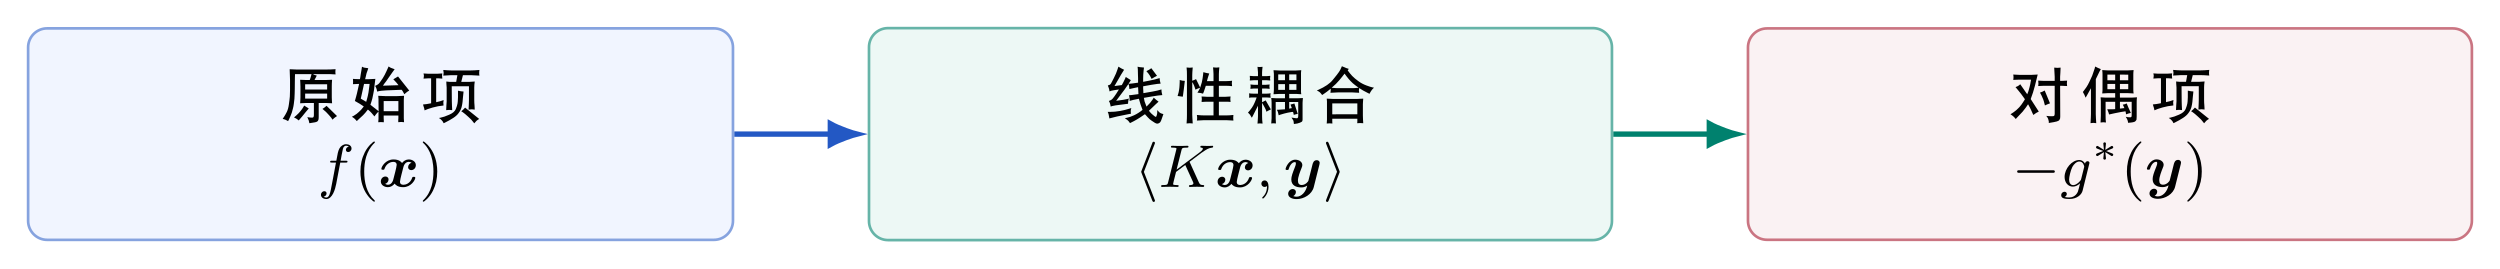
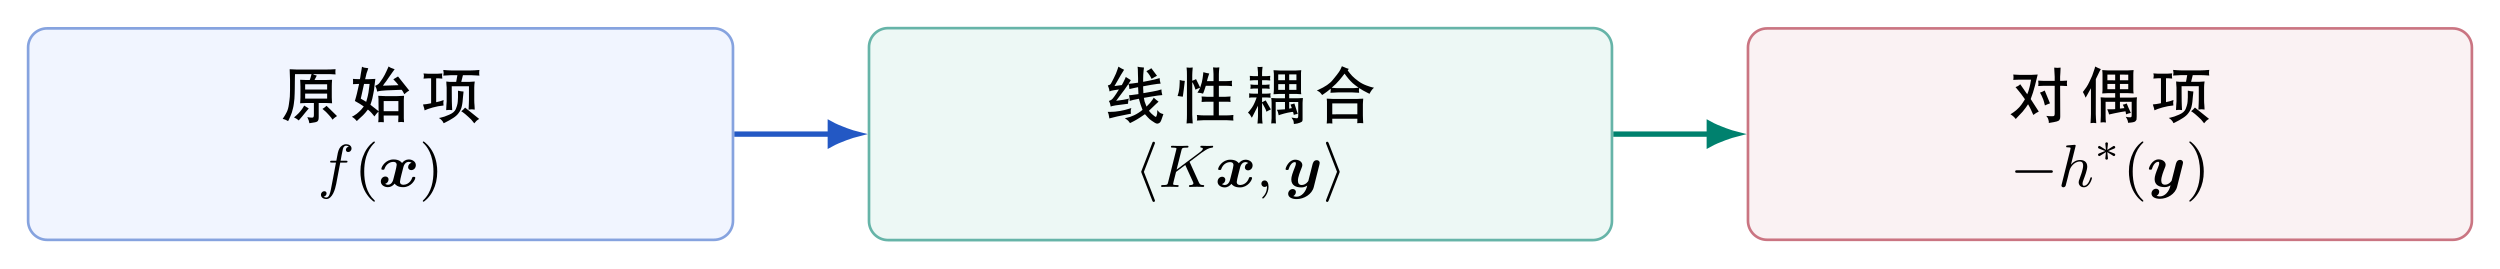
<svg xmlns="http://www.w3.org/2000/svg" xmlns:xlink="http://www.w3.org/1999/xlink" version="1.1" width="372pt" height="39.91pt" viewBox="-72 -72 372 39.91">
  <defs>
-     <path id="g8-0" d="M6.052-2.053C6.214-2.053 6.384-2.053 6.384-2.251C6.384-2.439 6.205-2.439 6.052-2.439H1.103C.95-2.439 .771-2.439 .771-2.251C.771-2.053 .941-2.053 1.103-2.053H6.052Z" />
-     <path id="g8-104" d="M3.013-6.366C3.067-6.492 3.067-6.51 3.067-6.528C3.067-6.644 2.977-6.725 2.878-6.725C2.753-6.725 2.717-6.653 2.708-6.635L1.067-2.412C1.013-2.286 1.013-2.268 1.013-2.251C1.013-2.224 1.013-2.206 1.067-2.08L2.654 2.008C2.699 2.116 2.744 2.233 2.878 2.233C2.977 2.233 3.067 2.152 3.067 2.035C3.067 2.017 3.067 2 3.013 1.874L1.417-2.242L3.013-6.366Z" />
-     <path id="g8-105" d="M2.511-2.08C2.564-2.206 2.564-2.224 2.564-2.242C2.564-2.268 2.564-2.286 2.511-2.412L.924-6.51C.861-6.671 .807-6.725 .699-6.725C.601-6.725 .511-6.644 .511-6.528C.511-6.51 .511-6.492 .565-6.366L2.161-2.251L.565 1.874C.511 2 .511 2.017 .511 2.035C.511 2.152 .601 2.233 .699 2.233C.807 2.233 .861 2.179 .924 2.017L2.511-2.08Z" />
-     <path id="g7-3" d="M2.78-.843C2.935-.735 2.947-.735 2.989-.735C3.09-.735 3.186-.825 3.186-.944S3.096-1.1 3.049-1.124C2.744-1.249 2.439-1.375 2.128-1.488C2.738-1.739 2.905-1.799 3.013-1.847C3.102-1.889 3.186-1.919 3.186-2.038S3.09-2.248 2.989-2.248C2.941-2.248 2.905-2.224 2.857-2.194L2.008-1.656C2.014-1.739 2.038-1.949 2.044-2.02C2.056-2.14 2.104-2.499 2.104-2.6S2.014-2.78 1.907-2.78C1.805-2.78 1.71-2.702 1.71-2.6C1.71-2.588 1.763-2.05 1.769-2.026C1.775-1.961 1.799-1.733 1.805-1.656L.956-2.194C.909-2.224 .873-2.248 .825-2.248C.723-2.248 .628-2.158 .628-2.038S.717-1.883 .765-1.859C1.07-1.733 1.375-1.608 1.686-1.494C1.076-1.243 .909-1.184 .801-1.136C.711-1.094 .628-1.064 .628-.944S.723-.735 .825-.735C.873-.735 .974-.801 1.046-.849C1.13-.897 1.333-1.028 1.411-1.082C1.608-1.207 1.68-1.255 1.805-1.327C1.799-1.243 1.775-1.034 1.769-.962L1.71-.383C1.71-.281 1.805-.203 1.907-.203C2.014-.203 2.104-.281 2.104-.383C2.104-.389 2.05-.927 2.044-.956C2.038-1.022 2.014-1.249 2.008-1.327L2.78-.843Z" />
+     <path id="g8-3" d="M2.78-.843C2.935-.735 2.947-.735 2.989-.735C3.09-.735 3.186-.825 3.186-.944S3.096-1.1 3.049-1.124C2.744-1.249 2.439-1.375 2.128-1.488C2.738-1.739 2.905-1.799 3.013-1.847C3.102-1.889 3.186-1.919 3.186-2.038S3.09-2.248 2.989-2.248C2.941-2.248 2.905-2.224 2.857-2.194L2.008-1.656C2.014-1.739 2.038-1.949 2.044-2.02C2.056-2.14 2.104-2.499 2.104-2.6S2.014-2.78 1.907-2.78C1.805-2.78 1.71-2.702 1.71-2.6C1.71-2.588 1.763-2.05 1.769-2.026C1.775-1.961 1.799-1.733 1.805-1.656L.956-2.194C.909-2.224 .873-2.248 .825-2.248C.723-2.248 .628-2.158 .628-2.038S.717-1.883 .765-1.859C1.07-1.733 1.375-1.608 1.686-1.494C1.076-1.243 .909-1.184 .801-1.136C.711-1.094 .628-1.064 .628-.944S.723-.735 .825-.735C.873-.735 .974-.801 1.046-.849C1.13-.897 1.333-1.028 1.411-1.082C1.608-1.207 1.68-1.255 1.805-1.327C1.799-1.243 1.775-1.034 1.769-.962L1.71-.383C1.71-.281 1.805-.203 1.907-.203C2.014-.203 2.104-.281 2.104-.383C2.104-.389 2.05-.927 2.044-.956C2.038-1.022 2.014-1.249 2.008-1.327L2.78-.843Z" />
+     <path id="g9-0" d="M6.052-2.053C6.214-2.053 6.384-2.053 6.384-2.251C6.384-2.439 6.205-2.439 6.052-2.439H1.103C.95-2.439 .771-2.439 .771-2.251C.771-2.053 .941-2.053 1.103-2.053H6.052Z" />
+     <path id="g9-104" d="M3.013-6.366C3.067-6.492 3.067-6.51 3.067-6.528C3.067-6.644 2.977-6.725 2.878-6.725C2.753-6.725 2.717-6.653 2.708-6.635L1.067-2.412C1.013-2.286 1.013-2.268 1.013-2.251C1.013-2.224 1.013-2.206 1.067-2.08L2.654 2.008C2.699 2.116 2.744 2.233 2.878 2.233C2.977 2.233 3.067 2.152 3.067 2.035C3.067 2.017 3.067 2 3.013 1.874L1.417-2.242L3.013-6.366Z" />
+     <path id="g9-105" d="M2.511-2.08C2.564-2.206 2.564-2.224 2.564-2.242C2.564-2.268 2.564-2.286 2.511-2.412L.924-6.51C.861-6.671 .807-6.725 .699-6.725C.601-6.725 .511-6.644 .511-6.528C.511-6.51 .511-6.492 .565-6.366L2.161-2.251L.565 1.874C.511 2 .511 2.017 .511 2.035C.511 2.152 .601 2.233 .699 2.233C.807 2.233 .861 2.179 .924 2.017L2.511-2.08Z" />
    <path id="g6-120" d="M4.932-3.56C4.636-3.479 4.42-3.21 4.42-2.914C4.42-2.591 4.671-2.466 4.887-2.466C5.227-2.466 5.568-2.744 5.568-3.21C5.568-3.73 5.057-4.053 4.51-4.053C4.08-4.053 3.739-3.811 3.515-3.524C3.389-3.685 3.084-4.053 2.242-4.053C1.058-4.053 .439-2.959 .439-2.654C.439-2.52 .565-2.52 .672-2.52C.816-2.52 .861-2.52 .897-2.645C1.193-3.524 1.91-3.694 2.188-3.694C2.717-3.694 2.717-3.353 2.717-3.237C2.717-3.067 2.591-2.564 2.511-2.233C2.439-1.964 2.268-1.264 2.215-1.076C2.071-.511 1.722-.287 1.444-.287C1.255-.287 1.085-.359 .995-.421C1.291-.502 1.506-.771 1.506-1.067C1.506-1.39 1.255-1.515 1.04-1.515C.699-1.515 .359-1.237 .359-.771C.359-.251 .87 .072 1.417 .072C1.847 .072 2.188-.17 2.412-.457C2.537-.296 2.842 .072 3.685 .072C4.869 .072 5.487-1.022 5.487-1.327C5.487-1.47 5.335-1.47 5.254-1.47C5.093-1.47 5.066-1.444 5.03-1.336C4.734-.457 4.017-.287 3.739-.287C3.21-.287 3.21-.628 3.21-.744C3.21-.915 3.335-1.417 3.416-1.748C3.488-2.017 3.658-2.717 3.712-2.905C3.856-3.47 4.205-3.694 4.483-3.694C4.671-3.694 4.842-3.622 4.932-3.56Z" />
    <path id="g6-121" d="M5.335-3.344C5.371-3.488 5.371-3.533 5.371-3.569C5.371-3.873 5.129-3.981 4.94-3.981C4.465-3.981 4.358-3.551 4.295-3.318L4.062-2.385C3.936-1.892 3.82-1.399 3.685-.906C3.676-.843 3.282-.287 2.699-.287C2.313-.287 2.134-.511 2.134-.933C2.134-1.462 2.439-2.233 2.681-2.842C2.735-2.968 2.789-3.102 2.789-3.246C2.789-3.712 2.322-4.053 1.731-4.053C.78-4.053 .296-2.869 .296-2.654C.296-2.52 .421-2.52 .529-2.52C.672-2.52 .717-2.52 .753-2.645C1.067-3.667 1.587-3.694 1.677-3.694C1.731-3.694 1.829-3.694 1.829-3.497S1.731-3.067 1.686-2.95C1.327-2.044 1.148-1.551 1.148-1.112C1.148-.206 1.874 .072 2.627 .072C2.771 .072 3.111 .072 3.515-.197C3.318 .753 2.654 1.453 1.937 1.453C1.919 1.453 1.659 1.453 1.444 1.363C1.65 1.255 1.829 1.031 1.829 .762C1.829 .439 1.578 .314 1.363 .314C.977 .314 .681 .655 .681 1.022C.681 1.533 1.228 1.811 1.937 1.811C3.031 1.811 4.223 1.103 4.492 .018L5.335-3.344Z" />
-     <path id="g10-59" d="M1.632-.143C1.632 .152 1.632 .888 .968 1.524C.915 1.578 .915 1.587 .915 1.623C.915 1.686 .977 1.731 1.031 1.731C1.13 1.731 1.856 1.031 1.856-.018C1.856-.574 1.659-.968 1.273-.968C.968-.968 .789-.735 .789-.484S.968 0 1.273 0C1.408 0 1.542-.045 1.632-.143Z" />
-     <path id="g10-75" d="M4.627-3.739L6.447-5.111L6.554-5.174C7.11-5.559 7.451-5.792 7.98-5.846C8.043-5.855 8.141-5.864 8.141-6.007C8.141-6.052 8.115-6.124 8.034-6.124C7.962-6.124 7.908-6.097 7.37-6.097C7.048-6.097 6.716-6.124 6.402-6.124C6.348-6.124 6.232-6.124 6.232-5.963C6.232-5.855 6.33-5.846 6.357-5.846C6.429-5.837 6.608-5.828 6.608-5.685C6.608-5.613 6.554-5.496 6.429-5.389C6.393-5.353 6.384-5.344 6.357-5.326C6.33-5.29 6.312-5.281 6.267-5.245L2.699-2.573L3.416-5.434C3.497-5.774 3.524-5.846 4.223-5.846C4.367-5.846 4.465-5.846 4.465-6.007C4.465-6.088 4.402-6.124 4.331-6.124C4.16-6.124 3.945-6.106 3.766-6.106C3.578-6.097 3.371-6.097 3.192-6.097C2.905-6.097 2.887-6.097 2.618-6.106C2.439-6.115 2.206-6.124 2.035-6.124C1.982-6.124 1.856-6.124 1.856-5.963C1.856-5.846 1.937-5.846 2.125-5.846C2.161-5.846 2.322-5.846 2.466-5.828C2.618-5.81 2.681-5.792 2.681-5.694C2.681-5.649 2.672-5.613 2.645-5.514L1.435-.681C1.354-.359 1.336-.278 .664-.278C.493-.278 .395-.278 .395-.117C.395-.018 .466 0 .529 0C.699 0 .924-.009 1.094-.018C1.363-.027 1.381-.027 1.668-.027S1.973-.027 2.242-.018C2.421-.009 2.654 0 2.824 0C2.887 0 3.004 0 3.004-.161C3.004-.278 2.914-.278 2.726-.278C2.69-.278 2.529-.278 2.385-.296C2.188-.323 2.179-.359 2.179-.439C2.179-.511 2.26-.816 2.618-2.233L3.99-3.264L5.138-.753C5.183-.637 5.2-.61 5.2-.547C5.2-.287 4.824-.278 4.752-.278C4.645-.278 4.537-.278 4.537-.117C4.537-.027 4.618 0 4.68 0C4.851 0 5.03-.018 5.2-.018C5.38-.018 5.568-.027 5.747-.027C5.9-.027 6.142-.027 6.205-.018L6.644 0C6.68 0 6.805 0 6.805-.161C6.805-.278 6.698-.278 6.644-.278C6.33-.287 6.178-.323 6.025-.655L4.627-3.739Z" />
-     <path id="g10-102" d="M3.353-3.587H4.16C4.34-3.587 4.429-3.587 4.429-3.748C4.429-3.865 4.34-3.865 4.169-3.865H3.407C3.506-4.402 3.631-5.138 3.748-5.622C3.829-5.972 4.044-6.097 4.223-6.097C4.277-6.097 4.483-6.079 4.636-5.972C4.456-5.936 4.196-5.774 4.196-5.478C4.196-5.254 4.367-5.156 4.537-5.156C4.779-5.156 5.03-5.353 5.03-5.694C5.03-6.097 4.636-6.321 4.214-6.321C3.811-6.321 3.407-6.034 3.219-5.667C3.022-5.281 2.959-4.932 2.771-3.865H2.125C1.955-3.865 1.847-3.865 1.847-3.703C1.847-3.587 1.946-3.587 2.107-3.587H2.717C2.466-2.286 2.152-.493 1.955 .439C1.847 .933 1.704 1.614 1.273 1.614C1.139 1.614 .959 1.56 .87 1.488C1.094 1.453 1.318 1.264 1.318 .995C1.318 .771 1.148 .672 .977 .672C.735 .672 .484 .87 .484 1.21C.484 1.623 .897 1.838 1.273 1.838C2.188 1.838 2.609 .35 2.753-.421L3.353-3.587Z" />
-     <path id="g10-103" d="M4.367-3.524C4.367-3.667 4.25-3.784 4.089-3.784C3.936-3.784 3.748-3.676 3.703-3.425C3.506-3.766 3.219-3.963 2.851-3.963C1.766-3.963 .664-2.69 .664-1.435C.664-.592 1.193 0 1.91 0C2.313 0 2.672-.224 2.968-.493C2.851 0 2.708 .601 2.636 .762C2.591 .861 2.268 1.614 1.363 1.614C1.184 1.614 .897 1.605 .672 1.542C.843 1.47 .995 1.273 .995 1.085C.995 .888 .843 .762 .655 .762C.448 .762 .161 .924 .161 1.291C.161 1.731 .664 1.838 1.381 1.838C2.537 1.838 3.201 1.175 3.344 .601L4.367-3.524ZM3.138-1.166C3.102-1.004 3.093-.986 2.95-.816C2.493-.296 2.116-.224 1.937-.224C1.497-.224 1.336-.655 1.336-1.058C1.336-1.408 1.551-2.412 1.82-2.932C2.053-3.353 2.448-3.739 2.86-3.739C3.434-3.739 3.587-3.058 3.587-2.977C3.587-2.959 3.569-2.887 3.56-2.842L3.138-1.166Z" />
    <path id="g5-40" d="M3.058 2.134C3.058 2.089 3.031 2.062 2.977 2C1.82 .941 1.47-.672 1.47-2.242C1.47-3.631 1.739-5.317 3.004-6.519C3.04-6.554 3.058-6.581 3.058-6.626C3.058-6.689 3.013-6.725 2.95-6.725C2.842-6.725 2.035-6.079 1.551-5.102C1.121-4.241 .906-3.318 .906-2.251C.906-1.605 .986-.583 1.479 .475C2.008 1.578 2.842 2.233 2.95 2.233C3.013 2.233 3.058 2.197 3.058 2.134Z" />
    <path id="g5-41" d="M2.672-2.251C2.672-2.986 2.564-3.972 2.098-4.967C1.569-6.07 .735-6.725 .628-6.725C.538-6.725 .52-6.653 .52-6.626C.52-6.581 .538-6.554 .601-6.492C1.121-6.025 2.107-4.806 2.107-2.251C2.107-.968 1.874 .816 .574 2.026C.556 2.053 .52 2.089 .52 2.134C.52 2.161 .538 2.233 .628 2.233C.735 2.233 1.542 1.587 2.026 .61C2.457-.251 2.672-1.175 2.672-2.251Z" />
-     <use id="g12-1555" xlink:href="#g2-1555" transform="scale(1.285714)" />
-     <use id="g12-1926" xlink:href="#g2-1926" transform="scale(1.285714)" />
-     <use id="g12-2941" xlink:href="#g2-2941" transform="scale(1.285714)" />
-     <use id="g12-3411" xlink:href="#g2-3411" transform="scale(1.285714)" />
-     <use id="g12-3916" xlink:href="#g2-3916" transform="scale(1.285714)" />
-     <use id="g12-3931" xlink:href="#g2-3931" transform="scale(1.285714)" />
-     <use id="g12-3999" xlink:href="#g2-3999" transform="scale(1.285714)" />
-     <use id="g12-4336" xlink:href="#g2-4336" transform="scale(1.285714)" />
-     <use id="g12-7122" xlink:href="#g2-7122" transform="scale(1.285714)" />
+     <path id="g11-59" d="M1.632-.143C1.632 .152 1.632 .888 .968 1.524C.915 1.578 .915 1.587 .915 1.623C.915 1.686 .977 1.731 1.031 1.731C1.13 1.731 1.856 1.031 1.856-.018C1.856-.574 1.659-.968 1.273-.968C.968-.968 .789-.735 .789-.484S.968 0 1.273 0C1.408 0 1.542-.045 1.632-.143Z" />
+     <path id="g11-75" d="M4.627-3.739L6.447-5.111L6.554-5.174C7.11-5.559 7.451-5.792 7.98-5.846C8.043-5.855 8.141-5.864 8.141-6.007C8.141-6.052 8.115-6.124 8.034-6.124C7.962-6.124 7.908-6.097 7.37-6.097C7.048-6.097 6.716-6.124 6.402-6.124C6.348-6.124 6.232-6.124 6.232-5.963C6.232-5.855 6.33-5.846 6.357-5.846C6.429-5.837 6.608-5.828 6.608-5.685C6.608-5.613 6.554-5.496 6.429-5.389C6.393-5.353 6.384-5.344 6.357-5.326C6.33-5.29 6.312-5.281 6.267-5.245L2.699-2.573L3.416-5.434C3.497-5.774 3.524-5.846 4.223-5.846C4.367-5.846 4.465-5.846 4.465-6.007C4.465-6.088 4.402-6.124 4.331-6.124C4.16-6.124 3.945-6.106 3.766-6.106C3.578-6.097 3.371-6.097 3.192-6.097C2.905-6.097 2.887-6.097 2.618-6.106C2.439-6.115 2.206-6.124 2.035-6.124C1.982-6.124 1.856-6.124 1.856-5.963C1.856-5.846 1.937-5.846 2.125-5.846C2.161-5.846 2.322-5.846 2.466-5.828C2.618-5.81 2.681-5.792 2.681-5.694C2.681-5.649 2.672-5.613 2.645-5.514L1.435-.681C1.354-.359 1.336-.278 .664-.278C.493-.278 .395-.278 .395-.117C.395-.018 .466 0 .529 0C.699 0 .924-.009 1.094-.018C1.363-.027 1.381-.027 1.668-.027S1.973-.027 2.242-.018C2.421-.009 2.654 0 2.824 0C2.887 0 3.004 0 3.004-.161C3.004-.278 2.914-.278 2.726-.278C2.69-.278 2.529-.278 2.385-.296C2.188-.323 2.179-.359 2.179-.439C2.179-.511 2.26-.816 2.618-2.233L3.99-3.264L5.138-.753C5.183-.637 5.2-.61 5.2-.547C5.2-.287 4.824-.278 4.752-.278C4.645-.278 4.537-.278 4.537-.117C4.537-.027 4.618 0 4.68 0C4.851 0 5.03-.018 5.2-.018C5.38-.018 5.568-.027 5.747-.027C5.9-.027 6.142-.027 6.205-.018L6.644 0C6.68 0 6.805 0 6.805-.161C6.805-.278 6.698-.278 6.644-.278C6.33-.287 6.178-.323 6.025-.655L4.627-3.739Z" />
+     <path id="g11-102" d="M3.353-3.587H4.16C4.34-3.587 4.429-3.587 4.429-3.748C4.429-3.865 4.34-3.865 4.169-3.865H3.407C3.506-4.402 3.631-5.138 3.748-5.622C3.829-5.972 4.044-6.097 4.223-6.097C4.277-6.097 4.483-6.079 4.636-5.972C4.456-5.936 4.196-5.774 4.196-5.478C4.196-5.254 4.367-5.156 4.537-5.156C4.779-5.156 5.03-5.353 5.03-5.694C5.03-6.097 4.636-6.321 4.214-6.321C3.811-6.321 3.407-6.034 3.219-5.667C3.022-5.281 2.959-4.932 2.771-3.865H2.125C1.955-3.865 1.847-3.865 1.847-3.703C1.847-3.587 1.946-3.587 2.107-3.587H2.717C2.466-2.286 2.152-.493 1.955 .439C1.847 .933 1.704 1.614 1.273 1.614C1.139 1.614 .959 1.56 .87 1.488C1.094 1.453 1.318 1.264 1.318 .995C1.318 .771 1.148 .672 .977 .672C.735 .672 .484 .87 .484 1.21C.484 1.623 .897 1.838 1.273 1.838C2.188 1.838 2.609 .35 2.753-.421L3.353-3.587Z" />
+     <path id="g11-104" d="M2.573-5.918C2.609-6.043 2.609-6.061 2.609-6.097C2.609-6.178 2.555-6.223 2.475-6.223C2.349-6.223 1.56-6.151 1.381-6.133C1.291-6.124 1.193-6.115 1.193-5.963C1.193-5.846 1.291-5.846 1.435-5.846C1.856-5.846 1.856-5.783 1.856-5.703C1.856-5.667 1.856-5.649 1.811-5.487L.529-.332C.493-.206 .493-.188 .493-.161C.493-.018 .61 .099 .771 .099C.924 .099 1.049 .009 1.112-.117C1.13-.161 1.21-.484 1.255-.672L1.462-1.47C1.488-1.605 1.578-1.946 1.605-2.08L1.713-2.475C1.757-2.681 2.268-3.739 3.237-3.739C3.721-3.739 3.721-3.264 3.721-3.111C3.721-2.564 3.3-1.47 3.201-1.193C3.093-.915 3.058-.825 3.058-.655C3.058-.17 3.425 .099 3.829 .099C4.689 .099 5.039-1.184 5.039-1.282C5.039-1.327 5.012-1.39 4.923-1.39C4.824-1.39 4.815-1.345 4.779-1.228C4.555-.466 4.178-.126 3.856-.126C3.793-.126 3.631-.126 3.631-.412C3.631-.637 3.721-.87 3.793-1.067C3.972-1.524 4.331-2.475 4.331-2.977C4.331-3.775 3.739-3.963 3.264-3.963C2.726-3.963 2.268-3.712 1.91-3.273L2.573-5.918Z" />
+     <use id="g13-1555" xlink:href="#g2-1555" transform="scale(1.285714)" />
+     <use id="g13-1926" xlink:href="#g2-1926" transform="scale(1.285714)" />
+     <use id="g13-2941" xlink:href="#g2-2941" transform="scale(1.285714)" />
+     <use id="g13-3411" xlink:href="#g2-3411" transform="scale(1.285714)" />
+     <use id="g13-3916" xlink:href="#g2-3916" transform="scale(1.285714)" />
+     <use id="g13-3931" xlink:href="#g2-3931" transform="scale(1.285714)" />
+     <use id="g13-3999" xlink:href="#g2-3999" transform="scale(1.285714)" />
+     <use id="g13-4336" xlink:href="#g2-4336" transform="scale(1.285714)" />
+     <use id="g13-7122" xlink:href="#g2-7122" transform="scale(1.285714)" />
    <path id="g2-1555" d="M.209 .146C.404 .279 .544 .384 .614 .46C.669 .53 .739 .607 .823 .697L.934 .572C1.213 .286 1.437 .042 1.618-.153C1.785-.363 1.925-.53 2.008-.656C2.092-.795 2.176-.907 2.246-1.011L2.441-.656C2.525-.509 2.622-.286 2.748 0L2.859 .23L3.068 .077C3.124 .028 3.264-.056 3.487-.16L2.552-1.611C2.65-1.862 2.734-2.113 2.817-2.371C2.887-2.622 2.971-2.88 3.041-3.152S3.222-3.857 3.361-4.449C3.068-4.428 2.845-4.414 2.692-4.414H1.2C1.046-4.414 .823-4.428 .53-4.449L.558-4.261V-4.149C.558-4.108 .558-4.066 .558-4.031C.544-3.989 .544-3.919 .53-3.829C.781-3.85 .99-3.857 1.2-3.857H2.594L2.552-3.633C2.525-3.445 2.483-3.243 2.427-3.027S2.329-2.636 2.287-2.518S2.204-2.28 2.148-2.162L1.339-3.327L1.2-3.201C1.13-3.138 .99-3.068 .795-2.992L1.172-2.538C1.269-2.413 1.367-2.294 1.451-2.19C1.534-2.078 1.674-1.876 1.883-1.59C1.743-1.353 1.604-1.137 1.465-.948C1.325-.753 1.144-.558 .921-.363C.683-.167 .502-.021 .335 .07L.209 .146ZM3.626-2.357L3.794-2.043C3.864-1.897 3.933-1.736 4.003-1.562C4.059-1.388 4.115-1.227 4.142-1.081L4.198-.872C4.366-.955 4.561-1.039 4.784-1.116L4.17-2.601C4.003-2.497 3.822-2.42 3.626-2.357ZM3.417-3.117C3.64-3.138 3.85-3.145 4.017-3.145H5.328V.119C5.314 .23 5.3 .3 5.258 .335S5.119 .384 4.951 .377C4.756 .377 4.561 .363 4.352 .335L4.477 .502C4.519 .565 4.561 .649 4.589 .746S4.631 .921 4.645 .976C4.645 1.025 4.645 1.088 4.645 1.158C5.091 1.088 5.398 1.032 5.565 .983C5.719 .934 5.83 .879 5.872 .809S5.942 .676 5.956 .621C5.956 .565 5.97 .488 5.97 .391L5.956-3.145H6.165C6.346-3.145 6.541-3.138 6.765-3.117L6.737-3.431C6.737-3.466 6.751-3.571 6.765-3.745C6.541-3.724 6.346-3.717 6.165-3.717H5.956V-4.198C5.956-4.317 5.97-4.463 5.984-4.631C5.984-4.812 5.998-5.014 6.011-5.251C5.816-5.23 5.691-5.223 5.649-5.223S5.481-5.23 5.272-5.251L5.3-4.714C5.314-4.547 5.328-4.373 5.328-4.191V-3.717H4.017C3.85-3.717 3.64-3.724 3.417-3.745L3.445-3.431C3.445-3.396 3.445-3.292 3.417-3.117Z" />
    <path id="g2-1926" d="M.181-2.636C.349-2.559 .46-2.49 .53-2.427C.586-2.371 .683-2.267 .795-2.113L1.032-2.273C1.074-2.308 1.186-2.385 1.367-2.511C1.534-2.636 1.674-2.748 1.785-2.845V-2.741V-2.664C1.785-2.629 1.771-2.532 1.757-2.371C2.148-2.399 2.427-2.413 2.58-2.413H4.31C4.463-2.413 4.728-2.399 5.077-2.371L5.063-2.545C5.049-2.559 5.049-2.587 5.049-2.636C5.049-2.678 5.049-2.72 5.063-2.748C5.063-2.79 5.063-2.845 5.077-2.922C5.356-2.734 5.677-2.545 6.039-2.371L6.276-2.253C6.36-2.406 6.416-2.525 6.486-2.615C6.541-2.706 6.639-2.817 6.793-2.964L6.611-2.999C6.486-3.02 6.263-3.096 5.914-3.222C5.579-3.347 5.258-3.515 4.979-3.724C4.686-3.94 4.449-4.135 4.268-4.324C4.087-4.519 3.919-4.728 3.752-4.965C3.78-5.021 3.822-5.077 3.877-5.14L3.571-5.237C3.501-5.258 3.333-5.328 3.082-5.447L2.971-5.196C2.929-5.091 2.859-4.951 2.734-4.77C2.622-4.603 2.385-4.296 2.036-3.877C1.702-3.445 1.13-3.062 .349-2.713L.181-2.636ZM1.897-2.957C2.26-3.257 2.552-3.55 2.79-3.836C3.027-4.115 3.222-4.366 3.389-4.589C3.543-4.366 3.71-4.163 3.85-3.989C4.003-3.815 4.156-3.64 4.338-3.48S4.756-3.145 5.021-2.957C4.686-2.922 4.449-2.908 4.31-2.908H2.58C2.441-2.908 2.218-2.922 1.897-2.957ZM1.325 1.186C1.451 1.172 1.548 1.165 1.646 1.165C1.73 1.165 1.841 1.172 1.981 1.186L1.967 .962V.788V.628H4.868V.767C4.868 .851 4.868 .914 4.868 .962C4.868 1.004 4.854 1.067 4.854 1.151C4.993 1.137 5.119 1.13 5.202 1.13C5.3 1.13 5.412 1.137 5.551 1.151L5.523 .704C5.509 .614 5.509 .46 5.509 .244V-1.053C5.509-1.13 5.509-1.227 5.523-1.332C5.523-1.437 5.537-1.562 5.551-1.695C5.272-1.674 5.035-1.66 4.812-1.66H2.064C1.855-1.66 1.604-1.674 1.325-1.695L1.353-1.381C1.353-1.332 1.353-1.227 1.353-1.053V.272C1.353 .481 1.353 .635 1.353 .739C1.339 .844 1.339 .99 1.325 1.186ZM1.967 .119V-1.144H4.868V.112L1.967 .119Z" />
    <path id="g2-2941" d="M2.399 1.102C2.532 1.081 2.636 1.074 2.72 1.074S2.908 1.081 3.027 1.102L2.992 .725C2.985 .635 2.985 .495 2.985 .321V-1.297H4.094V-.446L3.884-.432C3.822-.425 3.585-.425 3.173-.432L3.32-.07C3.327-.049 3.354 .035 3.389 .174C3.508 .139 3.731 .091 4.045 .028S4.596-.084 4.756-.112L5.286-.195L5.314-.084C5.314-.077 5.321-.035 5.335 .042L5.356 .16C5.537 .084 5.719 .028 5.907-.007L5.621-.635C5.6-.676 5.53-.837 5.426-1.109L5.209-1.018C5.182-1.004 5.105-.983 4.972-.962L5.056-.802L5.161-.565L4.645-.509V-1.297H6.004V.244C6.004 .356 5.991 .425 5.963 .46C5.928 .488 5.886 .502 5.823 .502S5.677 .495 5.572 .488C5.467 .474 5.377 .46 5.314 .439C5.398 .572 5.461 .669 5.488 .746C5.523 .823 5.551 .886 5.558 .934C5.565 .99 5.579 1.06 5.586 1.137C6.053 1.109 6.325 1.053 6.409 .976S6.541 .83 6.562 .767C6.576 .704 6.583 .586 6.583 .411V-1.297C6.583-1.395 6.583-1.478 6.59-1.541S6.604-1.695 6.618-1.813C6.388-1.792 6.186-1.778 6.004-1.778H4.645L4.638-2.294H5.607C5.67-2.294 5.879-2.28 6.228-2.26L6.2-2.504C6.193-2.525 6.193-2.608 6.193-2.755V-4.442C6.193-4.547 6.193-4.624 6.2-4.686C6.2-4.742 6.207-4.833 6.228-4.965C5.998-4.944 5.795-4.931 5.607-4.931H3.194C3.006-4.931 2.81-4.944 2.594-4.965L2.622-4.686C2.629-4.645 2.629-4.561 2.629-4.442V-2.755C2.629-2.678 2.629-2.601 2.622-2.538S2.608-2.378 2.594-2.26C2.929-2.28 3.131-2.294 3.194-2.294H4.094V-1.778H2.978C2.803-1.778 2.615-1.792 2.406-1.813L2.427-1.534C2.434-1.458 2.434-1.381 2.434-1.297V.321C2.434 .467 2.434 .6 2.42 .718C2.42 .837 2.406 .962 2.399 1.102ZM3.194-2.755V-3.361H4.094V-2.755H3.194ZM3.194-3.787V-4.442H4.094V-3.78L3.194-3.787ZM4.645-2.755V-3.361H5.607V-2.755H4.645ZM4.645-3.787V-4.442L5.607-4.435V-3.787H4.645ZM1.778-5.377L1.723-5.154C1.702-5.077 1.66-4.958 1.597-4.784C1.541-4.61 1.485-4.449 1.43-4.303C1.367-4.156 1.276-3.947 1.137-3.668C1.011-3.382 .879-3.152 .746-2.957C.621-2.776 .488-2.594 .356-2.427C.446-2.28 .509-2.169 .544-2.085S.621-1.897 .669-1.771L.76-1.918C.809-2.001 .851-2.085 .9-2.162L1.13-2.58C1.165-2.643 1.213-2.741 1.29-2.866V.126C1.283 .23 1.283 .37 1.276 .544C1.262 .718 1.255 .934 1.241 1.179C1.402 1.158 1.513 1.144 1.562 1.144C1.611 1.151 1.73 1.158 1.904 1.179L1.869 .635C1.855 .418 1.848 .244 1.848 .126L1.855-3.919C2.12-4.47 2.26-4.763 2.28-4.798L2.434-5.077C2.218-5.154 2.001-5.258 1.778-5.377Z" />
    <path id="g2-3411" d="M.167 .432C.349 .544 .46 .628 .516 .683S.642 .823 .739 .928L1.004 .676C1.381 .342 1.618 .112 1.716-.021C1.827-.153 1.925-.279 2.022-.404C2.204-.258 2.343-.126 2.441-.014L2.594 .167L2.776 .391C2.943 .16 3.055 .021 3.096-.014L3.25-.174V.314C3.25 .446 3.25 .565 3.25 .663C3.236 .76 3.236 .893 3.222 1.067C3.389 1.046 3.487 1.039 3.529 1.046C3.571 1.046 3.682 1.053 3.864 1.067V.83L3.85 .621V.286H5.551V.579C5.551 .628 5.551 .697 5.537 .781C5.537 .858 5.537 .955 5.537 1.06C5.719 1.039 5.83 1.032 5.872 1.032C5.914 1.039 6.025 1.046 6.207 1.06L6.179 .614C6.179 .537 6.179 .398 6.179 .195V-1.151C6.179-1.325 6.179-1.465 6.179-1.562C6.193-1.674 6.193-1.813 6.207-1.995C5.858-1.974 5.593-1.96 5.426-1.96H4.017C3.822-1.96 3.557-1.974 3.222-1.995L3.25-1.597C3.25-1.555 3.25-1.437 3.25-1.241L3.264-.209L2.315-.955C2.427-1.283 2.497-1.527 2.538-1.688C2.566-1.848 2.608-2.029 2.65-2.239S2.72-2.594 2.734-2.692C2.734-2.776 2.762-2.95 2.79-3.194C2.817-3.445 2.859-3.696 2.887-3.954C2.566-3.933 2.329-3.919 2.162-3.919H1.702L1.785-4.247L1.869-4.61C1.897-4.686 1.925-4.784 1.981-4.917L2.064-5.189L1.813-5.223L1.618-5.251C1.548-5.265 1.451-5.3 1.339-5.363L1.269-4.917L1.2-4.526C1.172-4.317 1.144-4.191 1.144-4.149C1.13-4.108 1.116-4.031 1.102-3.926H.934C.795-3.919 .572-3.933 .293-3.954C.307-3.801 .307-3.703 .307-3.668S.307-3.592 .307-3.543C.307-3.501 .307-3.431 .293-3.34C.558-3.361 .767-3.368 .907-3.368H1.004L.753-2.26C.697-2.043 .628-1.757 .516-1.395C.851-1.206 1.046-1.095 1.088-1.067L1.548-.76L1.451-.642L1.241-.384C1.186-.321 1.102-.237 .99-.139S.795 .035 .725 .091C.642 .146 .53 .223 .391 .314L.167 .432ZM1.2-1.667L1.576-3.368H2.218L2.176-3.013C2.162-2.88 2.134-2.671 2.092-2.385C2.036-2.099 1.995-1.883 1.953-1.75C1.925-1.618 1.869-1.465 1.827-1.297L1.2-1.667ZM3.85-.216V-1.388H5.551V-.216H3.85ZM4.421-5.391L4.156-4.805C4.031-4.526 3.891-4.268 3.738-4.024C3.571-3.78 3.459-3.605 3.375-3.501S3.208-3.32 3.124-3.278C3.055-3.229 2.957-3.187 2.859-3.145L2.971-2.936C2.999-2.887 3.013-2.817 3.041-2.741C3.055-2.664 3.082-2.573 3.096-2.483C3.25-2.532 3.417-2.559 3.612-2.58S3.989-2.615 4.156-2.622L5.928-2.692L6.039-2.545L6.151-2.343L6.235-2.176C6.388-2.315 6.5-2.406 6.569-2.455C6.625-2.497 6.709-2.545 6.806-2.601L5.509-4.233C5.384-4.149 5.202-4.038 4.965-3.905L5.189-3.668C5.272-3.592 5.398-3.438 5.565-3.222L3.766-3.166L3.919-3.396L4.142-3.682C4.17-3.731 4.254-3.85 4.394-4.052S4.686-4.477 4.868-4.728L5.119-5.07C4.882-5.154 4.742-5.209 4.686-5.23C4.617-5.258 4.533-5.314 4.421-5.391Z" />
    <path id="g2-3916" d="M1.506-5.398L1.381-5.028C1.297-4.77 1.172-4.449 .976-4.08C.795-3.71 .669-3.487 .628-3.417C.572-3.347 .516-3.299 .46-3.278C.418-3.257 .349-3.236 .279-3.222L.349-3.034C.391-2.943 .404-2.859 .432-2.776C.446-2.692 .46-2.608 .474-2.532C.6-2.594 .767-2.636 .99-2.671L1.562-2.755C1.353-2.406 1.172-2.134 1.018-1.925C.879-1.73 .767-1.604 .669-1.548C.586-1.506 .502-1.458 .404-1.423L.502-1.22C.53-1.158 .572-1.004 .614-.774L.753-.83C.823-.851 .962-.879 1.172-.914L1.702-.983L2.399-1.074L2.622-1.102V-1.2C2.622-1.29 2.636-1.374 2.65-1.451S2.678-1.611 2.72-1.709L2.538-1.653C2.343-1.597 1.911-1.527 1.241-1.444L1.939-2.378C2.036-2.483 2.273-2.824 2.664-3.389L2.734-3.201C2.734-3.173 2.748-3.124 2.748-3.041C2.762-2.971 2.776-2.887 2.776-2.803C2.957-2.845 3.138-2.887 3.333-2.929L3.78-3.02L3.808-2.532C3.808-2.504 3.808-2.399 3.822-2.218L3.292-2.148C3.055-2.113 2.873-2.092 2.734-2.092L2.776-1.841C2.79-1.778 2.803-1.716 2.803-1.639V-1.43C3.041-1.499 3.18-1.541 3.222-1.548L3.877-1.681L3.975-1.332C4.003-1.186 4.115-.872 4.296-.398C3.989-.139 3.668 .063 3.333 .223C2.999 .377 2.72 .474 2.497 .516L2.273 .565L2.26 .579C2.469 .718 2.608 .823 2.664 .893C2.734 .969 2.79 1.046 2.845 1.137L2.971 1.074C3.18 .969 3.403 .858 3.626 .725S4.17 .391 4.575 .105C4.812 .377 4.993 .565 5.119 .683C5.258 .795 5.412 .907 5.593 1.018C5.774 1.151 5.928 1.206 6.025 1.2C6.137 1.186 6.235 1.137 6.318 1.06C6.402 .976 6.514 .711 6.653 .258L6.709 .091C6.597 .07 6.5 .035 6.388-.014C6.29-.063 6.221-.126 6.165-.188C6.067-.314 6.011-.37 6.011-.356S5.998-.328 5.998-.307V-.091C5.998-.07 5.984-.021 5.984 .042L5.956 .174C5.942 .23 5.928 .272 5.914 .307C5.886 .384 5.858 .418 5.83 .418S5.746 .384 5.649 .314S5.454 .16 5.342 .056C5.244-.042 5.133-.16 5.035-.293L5.44-.676L5.788-1.011L6.151-1.346L5.886-1.548C5.844-1.576 5.746-1.66 5.593-1.806L5.467-1.597C5.3-1.339 5.063-1.06 4.756-.774C4.645-1.046 4.575-1.241 4.533-1.367C4.505-1.499 4.477-1.639 4.449-1.785L5.467-1.96C5.9-2.036 6.276-2.085 6.583-2.106L6.541-2.287C6.528-2.336 6.514-2.406 6.5-2.483C6.5-2.566 6.5-2.657 6.486-2.762C6.221-2.671 5.872-2.587 5.44-2.511L4.394-2.329L4.38-2.685C4.366-2.734 4.366-2.88 4.366-3.124L5.3-3.292C5.635-3.34 5.858-3.375 5.984-3.396C6.095-3.417 6.235-3.424 6.388-3.431L6.346-3.599C6.318-3.675 6.29-3.829 6.276-4.073C5.914-3.954 5.495-3.857 5.021-3.766L4.366-3.64V-3.87C4.366-3.884 4.366-3.926 4.366-3.996S4.38-4.219 4.38-4.456C4.394-4.693 4.407-4.861 4.421-4.958L4.463-5.293L4.101-5.328C4.045-5.321 3.933-5.342 3.724-5.391L3.752-5.056C3.752-4.84 3.766-4.652 3.766-4.477C3.78-4.31 3.78-4.156 3.78-4.017V-3.543L3.124-3.452C2.929-3.424 2.776-3.41 2.678-3.41L2.943-3.836C2.748-3.954 2.552-4.073 2.357-4.205L2.273-3.996C2.19-3.808 2.12-3.668 2.064-3.571C2.022-3.48 1.953-3.375 1.897-3.264L1.046-3.152L1.423-3.801C1.688-4.247 1.813-4.47 1.813-4.477L2.162-5.035L1.813-5.209C1.771-5.223 1.674-5.286 1.506-5.398ZM4.742-4.875C4.924-4.666 5.063-4.505 5.119-4.394C5.189-4.282 5.272-4.142 5.342-3.982C5.551-4.115 5.76-4.233 5.97-4.338L5.314-5.216L5.035-5.028C5.007-5.007 4.91-4.951 4.742-4.875ZM.265-.16L.335 .007C.363 .091 .391 .188 .404 .293C.432 .404 .446 .509 .46 .6L.572 .565C.809 .502 1.074 .432 1.353 .37L1.967 .244L2.58 .119L2.957 .049L2.943-.049C2.929-.084 2.929-.133 2.929-.209C2.929-.279 2.929-.342 2.943-.404S2.971-.53 2.999-.607L2.734-.523C2.469-.432 2.12-.349 1.716-.272S.893-.16 .474-.16H.265Z" />
    <path id="g2-3931" d="M1.158-1.13L.614-1.032C.614-1.032 .558-1.025 .474-1.018L.223-.99L.265-.83L.349-.572C.363-.509 .377-.425 .404-.307C.6-.404 .907-.516 1.325-.635C1.757-.753 2.176-.837 2.594-.872L2.58-1.116C2.566-1.144 2.566-1.193 2.58-1.262C2.58-1.332 2.594-1.409 2.608-1.499L2.455-1.451L2.232-1.374L1.743-1.255V-4.017H2.008C2.078-4.017 2.232-4.003 2.455-3.982C2.441-4.142 2.427-4.24 2.427-4.282S2.427-4.366 2.427-4.4C2.441-4.435 2.441-4.498 2.455-4.582C2.176-4.561 1.967-4.547 1.841-4.547H.823C.739-4.547 .558-4.561 .279-4.582L.321-4.373V-4.282C.321-4.233 .321-4.191 .307-4.156C.307-4.115 .293-4.059 .279-3.982C.53-4.003 .711-4.017 .823-4.017H1.158V-1.13ZM4.268-2.587V-1.918V-1.813C4.268-1.764 4.268-1.674 4.254-1.541C4.254-1.409 4.24-1.262 4.212-1.095S4.115-.711 4.017-.46C3.905-.195 3.654 .021 3.25 .195C2.859 .37 2.511 .488 2.246 .537L2.064 .572C2.232 .69 2.343 .774 2.385 .837C2.441 .893 2.483 .941 2.511 .99C2.538 1.032 2.566 1.095 2.608 1.179L2.72 1.13C3.152 .914 3.487 .725 3.724 .565C3.975 .404 4.184 .223 4.338 .007C4.505-.209 4.617-.439 4.686-.683C4.742-.928 4.784-1.137 4.798-1.304L4.84-1.778L4.896-2.315L4.91-2.49C4.728-2.497 4.505-2.525 4.268-2.587ZM2.566-4.331C3.027-4.366 3.32-4.38 3.459-4.38H4.198L4.059-3.605H3.557C3.389-3.599 3.166-3.612 2.915-3.647L2.929-3.333C2.943-3.18 2.957-3.048 2.957-2.943V-1.339C2.957-1.22 2.943-1.088 2.929-.928C2.929-.767 2.915-.572 2.901-.335C3.068-.356 3.194-.363 3.25-.363S3.431-.356 3.599-.335L3.571-.879C3.557-1.053 3.557-1.206 3.557-1.346L3.543-3.096H5.537V-1.492C5.537-1.374 5.537-1.213 5.523-1.032C5.523-.844 5.509-.628 5.495-.398C5.649-.418 5.774-.425 5.858-.432C5.942-.432 6.053-.418 6.207-.398L6.179-.921C6.165-1.067 6.151-1.255 6.151-1.492V-2.943C6.151-3.062 6.165-3.18 6.165-3.278C6.179-3.389 6.193-3.508 6.207-3.647C5.928-3.619 5.705-3.605 5.537-3.605H4.645L4.84-4.38H5.788C5.97-4.38 6.29-4.366 6.751-4.331L6.723-4.512C6.723-4.533 6.723-4.568 6.723-4.617V-4.763C6.737-4.812 6.737-4.882 6.751-4.986C6.346-4.951 6.025-4.931 5.788-4.931H3.459C3.25-4.931 2.957-4.951 2.566-4.986C2.594-4.812 2.608-4.707 2.608-4.659C2.608-4.617 2.608-4.575 2.594-4.519C2.594-4.477 2.58-4.407 2.566-4.331ZM4.645-.202L4.798-.112C4.965 .007 5.189 .181 5.454 .432C5.733 .669 5.914 .872 6.025 1.032L6.151 1.193C6.249 1.067 6.332 .976 6.402 .907C6.472 .844 6.569 .774 6.723 .683L5.091-.628L4.896-.418C4.868-.384 4.784-.307 4.645-.202Z" />
    <path id="g2-3999" d="M1.297 1.179C1.471 1.158 1.597 1.151 1.667 1.151S1.848 1.158 2.008 1.179L1.974 .642C1.96 .488 1.953 .328 1.953 .16V-3.605L2.036-3.48C2.071-3.431 2.113-3.333 2.169-3.201C2.218-3.068 2.253-2.971 2.267-2.922L2.322-2.734C2.497-2.824 2.678-2.894 2.866-2.957C2.803-2.81 2.734-2.678 2.657-2.559L2.552-2.385L2.894-2.35C2.929-2.35 3.027-2.322 3.201-2.273L3.299-2.511C3.32-2.559 3.34-2.643 3.382-2.755C3.41-2.866 3.459-3.006 3.522-3.18H4.414V-1.911H3.612C3.438-1.911 3.243-1.925 3.034-1.946L3.055-1.723C3.062-1.702 3.062-1.674 3.062-1.632C3.055-1.597 3.055-1.555 3.048-1.506C3.048-1.458 3.041-1.395 3.034-1.311C3.25-1.332 3.445-1.339 3.612-1.339H4.414V.244H3.257C3.089 .244 2.831 .23 2.49 .195L2.518 .432V.53C2.525 .586 2.525 .628 2.518 .669S2.504 .767 2.49 .844C2.838 .816 3.096 .802 3.257 .802H5.963C6.144 .802 6.395 .816 6.716 .844L6.702 .656C6.695 .635 6.695 .6 6.695 .551S6.695 .46 6.702 .411C6.702 .363 6.709 .293 6.716 .195C6.395 .23 6.144 .244 5.963 .244H5.035V-1.339H5.816C5.998-1.346 6.186-1.332 6.388-1.311L6.367-1.534C6.36-1.555 6.36-1.59 6.36-1.632C6.36-1.667 6.36-1.709 6.367-1.757C6.374-1.799 6.381-1.862 6.388-1.946C6.172-1.925 5.977-1.911 5.816-1.911H5.035V-3.18H5.928C6.102-3.18 6.318-3.166 6.562-3.138L6.548-3.34C6.541-3.389 6.541-3.431 6.534-3.452C6.534-3.473 6.534-3.508 6.541-3.557L6.562-3.766C6.318-3.738 6.109-3.724 5.928-3.724H5.035V-4.526C5.035-4.631 5.042-4.742 5.049-4.868C5.056-4.979 5.07-5.133 5.091-5.314C4.917-5.293 4.805-5.286 4.735-5.286C4.679-5.286 4.547-5.293 4.359-5.314L4.394-4.931C4.407-4.756 4.414-4.624 4.414-4.526V-3.724H3.654C3.724-4.01 3.787-4.219 3.836-4.352L3.919-4.603C3.689-4.638 3.459-4.693 3.236-4.756L3.201-4.414C3.187-4.296 3.166-4.163 3.145-4.017C3.117-3.87 3.089-3.724 3.062-3.585C3.027-3.452 2.964-3.243 2.873-2.971L2.392-3.954C2.253-3.877 2.106-3.815 1.953-3.766V-4.394C1.953-4.512 1.96-4.645 1.967-4.784C1.974-4.917 1.988-5.091 2.008-5.3C1.82-5.279 1.702-5.265 1.66-5.272C1.618-5.272 1.499-5.279 1.297-5.3L1.332-4.861C1.339-4.728 1.346-4.575 1.339-4.394V.16C1.339 .307 1.332 .453 1.332 .607C1.318 .76 1.311 .948 1.297 1.179ZM.258-2.001C.46-1.981 .663-1.953 .858-1.918L.886-2.099C.914-2.267 .941-2.497 .976-2.776C1.011-3.062 1.032-3.236 1.039-3.299L1.095-3.752L.816-3.773C.781-3.773 .676-3.801 .502-3.85V-3.626C.502-3.508 .495-3.368 .481-3.194C.474-3.02 .453-2.852 .425-2.685C.404-2.518 .363-2.35 .307-2.176L.258-2.001Z" />
    <path id="g2-4336" d="M.342 .676C.502 .718 .628 .753 .704 .795C.781 .823 .872 .872 .969 .934L1.06 .76C1.109 .669 1.165 .544 1.227 .391C1.29 .244 1.346 .098 1.395-.035C1.437-.167 1.478-.335 1.527-.516C1.576-.704 1.611-.886 1.632-1.06C1.66-1.234 1.681-1.423 1.702-1.646C1.716-1.855 1.723-2.064 1.73-2.253S1.736-2.636 1.743-2.831C1.743-3.034 1.743-3.264 1.75-3.529C1.757-3.787 1.757-3.975 1.757-4.094C1.764-4.212 1.764-4.345 1.771-4.505H3.682C3.626-4.275 3.585-4.122 3.557-4.052C3.536-3.982 3.508-3.905 3.473-3.822H3.089C2.859-3.822 2.622-3.829 2.364-3.85L2.385-3.466C2.392-3.361 2.399-3.229 2.399-3.055V-1.813C2.399-1.688 2.399-1.576 2.385-1.478C2.385-1.388 2.371-1.269 2.364-1.13C2.664-1.151 2.901-1.165 3.089-1.165H3.954V.188C3.954 .223 3.947 .272 3.947 .335C3.933 .398 3.919 .446 3.891 .488C3.864 .523 3.787 .537 3.668 .53C3.564 .53 3.403 .509 3.194 .474C3.278 .649 3.333 .774 3.361 .865C3.382 .948 3.41 1.053 3.431 1.179C3.675 1.144 3.884 1.109 4.073 1.074S4.373 .976 4.421 .9C4.463 .823 4.491 .753 4.498 .697C4.505 .635 4.512 .565 4.512 .474V-1.165H5.286C5.495-1.165 5.753-1.151 6.06-1.13L6.039-1.451C6.032-1.534 6.025-1.653 6.025-1.813V-3.055C6.025-3.187 6.025-3.306 6.032-3.417C6.039-3.536 6.046-3.675 6.06-3.85C5.788-3.829 5.53-3.822 5.286-3.822H4.024C4.108-3.996 4.198-4.17 4.289-4.331L4.045-4.407C4.017-4.407 3.947-4.442 3.843-4.505H5.321C5.663-4.512 6.039-4.498 6.465-4.47L6.444-4.652V-4.742C6.437-4.791 6.437-4.833 6.444-4.875S6.458-4.986 6.465-5.077C6.095-5.049 5.719-5.035 5.321-5.035H1.967C1.709-5.035 1.437-5.049 1.151-5.07L1.193-3.836V-3.424V-2.65C1.193-2.42 1.186-2.176 1.172-1.925C1.151-1.667 1.116-1.36 1.06-.997C1.011-.635 .928-.342 .816-.119S.6 .286 .502 .432L.342 .676ZM2.943-1.674V-2.246H5.488V-1.674H2.943ZM2.943-2.72V-3.327H5.488V-2.72H2.943ZM1.653 .509L1.862 .614C1.932 .649 2.043 .725 2.204 .858L2.329 .704L2.594 .398L2.978-.077L3.201-.342L3.361-.53C3.229-.607 3.048-.718 2.831-.865L2.741-.704C2.685-.6 2.587-.46 2.441-.272S2.127 .098 1.925 .272L1.653 .509ZM4.944-.474L5.133-.321C5.251-.216 5.349-.133 5.412-.07S5.572 .098 5.705 .244S5.928 .495 5.963 .544L6.109 .767L6.276 .607C6.311 .572 6.43 .481 6.632 .349L5.419-.837C5.279-.704 5.119-.586 4.944-.474Z" />
    <path id="g2-7122" d="M.307-.084C.404 .007 .474 .084 .53 .153C.572 .216 .656 .342 .753 .516L.879 .286C.976 .098 1.172-.293 1.465-.872V.321C1.451 .398 1.451 .495 1.451 .628C1.437 .753 1.437 .941 1.409 1.193C1.562 1.172 1.66 1.165 1.688 1.172C1.73 1.172 1.827 1.179 1.995 1.193L1.953 .774C1.953 .649 1.939 .509 1.939 .356V-1.206L2.078-.969C2.232-.711 2.315-.523 2.371-.404L2.441-.181C2.58-.265 2.748-.356 2.957-.446L2.357-1.492C2.204-1.402 2.064-1.332 1.939-1.276V-1.834H2.469C2.622-1.834 2.762-1.82 2.929-1.799L2.915-1.946C2.901-1.967 2.901-1.995 2.901-2.029V-2.134C2.915-2.176 2.915-2.232 2.929-2.315C2.776-2.287 2.622-2.273 2.469-2.273H1.939V-2.866H2.385C2.497-2.866 2.636-2.852 2.817-2.831L2.803-2.971C2.79-2.999 2.79-3.027 2.79-3.055V-3.152C2.803-3.194 2.803-3.25 2.817-3.333C2.678-3.313 2.525-3.299 2.385-3.299H1.939V-3.829H2.441C2.566-3.829 2.72-3.815 2.887-3.794L2.873-3.947C2.859-3.996 2.859-4.031 2.859-4.045C2.859-4.073 2.859-4.101 2.873-4.142C2.873-4.177 2.887-4.24 2.887-4.331C2.706-4.31 2.552-4.296 2.427-4.296H1.939V-4.707C1.939-4.777 1.939-4.868 1.953-4.979C1.953-5.084 1.967-5.216 1.995-5.377C1.869-5.363 1.771-5.356 1.702-5.356C1.632-5.349 1.534-5.356 1.409-5.377L1.451-4.896C1.451-4.798 1.465-4.749 1.465-4.742V-4.296H1.004C.893-4.296 .725-4.31 .516-4.331C.53-4.198 .53-4.115 .53-4.08C.544-4.045 .544-4.003 .53-3.961C.53-3.926 .516-3.87 .516-3.794C.697-3.815 .865-3.829 1.004-3.829H1.465V-3.299H.976C.865-3.299 .725-3.313 .586-3.333L.614-3.159C.614-3.138 .614-3.117 .614-3.082S.614-3.013 .6-2.985C.6-2.95 .6-2.894 .586-2.831C.767-2.852 .907-2.866 1.004-2.866H1.465V-2.273H.879C.725-2.273 .586-2.287 .432-2.308L.446-2.162C.46-2.113 .46-2.078 .446-2.05C.446-2.015 .446-1.981 .446-1.939C.432-1.904 .432-1.855 .432-1.799C.572-1.82 .711-1.834 .865-1.834H1.311C1.227-1.59 1.144-1.374 1.06-1.193C.99-1.011 .879-.83 .767-.656C.642-.474 .544-.342 .474-.265L.307-.084ZM2.999 1.179C3.152 1.165 3.236 1.158 3.25 1.158C3.278 1.151 3.375 1.158 3.543 1.179L3.529 .914C3.529 .83 3.515 .725 3.515 .593V-1.304H4.589V-.46C4.296-.432 4.031-.418 3.836-.411L3.654-.404L3.766-.167C3.78-.133 3.808 .007 3.864 .237L4.031 .167C4.115 .139 4.268 .091 4.505 .028C4.756-.042 5.035-.098 5.342-.146L5.523-.16C5.551-.042 5.565 .028 5.579 .042L5.607 .188C5.76 .133 5.914 .091 6.067 .07L5.677-1.137C5.565-1.095 5.426-1.053 5.23-1.011C5.3-.837 5.356-.697 5.384-.6C5.286-.572 5.175-.551 5.077-.537V-1.304H6.123V.286C6.123 .404 6.109 .488 6.067 .53C6.039 .586 5.928 .593 5.746 .558C5.579 .53 5.44 .509 5.342 .495C5.44 .635 5.509 .739 5.537 .802S5.593 .934 5.593 .997C5.607 1.06 5.621 1.144 5.621 1.241C5.914 1.213 6.151 1.165 6.304 1.095C6.472 1.025 6.569 .969 6.583 .921C6.611 .879 6.625 .809 6.625 .711V-1.206C6.625-1.276 6.625-1.36 6.639-1.451C6.639-1.541 6.653-1.646 6.667-1.764C6.332-1.743 6.123-1.736 6.039-1.736H5.077V-2.239H5.928C6.095-2.239 6.276-2.225 6.472-2.204L6.444-2.469C6.444-2.511 6.444-2.601 6.444-2.748V-4.387C6.444-4.505 6.444-4.603 6.444-4.679S6.458-4.854 6.472-4.986C6.207-4.965 6.011-4.951 5.872-4.951H3.961C3.794-4.951 3.571-4.965 3.264-4.986L3.292-4.686C3.306-4.645 3.306-4.547 3.306-4.387V-2.762C3.306-2.643 3.306-2.552 3.292-2.483C3.292-2.413 3.278-2.322 3.264-2.204C3.501-2.225 3.724-2.239 3.919-2.239H4.589V-1.736H3.599C3.459-1.736 3.264-1.75 2.999-1.771L3.027-1.527C3.027-1.485 3.027-1.381 3.041-1.206V.565C3.041 .614 3.027 .69 3.027 .781S3.013 1.004 2.999 1.179ZM3.808-2.713V-3.375H4.589V-2.713H3.808ZM3.808-3.829V-4.498H4.589V-3.829H3.808ZM5.077-2.713V-3.375H5.914V-2.713H5.077ZM5.077-3.829V-4.498H5.914V-3.829H5.077Z" />
  </defs>
  <g id="page13">
    <g stroke-miterlimit="10" transform="translate(-15.37478,-52.04481)scale(0.996264,-0.996264)">
      <g fill="#000" stroke="#000">
        <g stroke-width="0.4">
          <g stroke="#86a3df">
            <g fill="#f1f5ff">
              <g stroke="#86a3df">
                <g fill="#f1f5ff">
                  <path d="M49.792 15.794H-49.792C-51.364 15.794-52.638 14.52-52.638 12.949V-12.949C-52.638-14.52-51.364-15.794-49.792-15.794H49.792C51.364-15.794 52.638-14.52 52.638-12.949V12.949C52.638 14.52 51.364 15.794 49.792 15.794ZM-52.638-15.794" />
                </g>
              </g>
              <g transform="translate(-46.94704,3.1465)">
                <g stroke="none" transform="scale(-1.00375,1.00375)translate(-15.37478,-52.04481)scale(-1,-1)">
                  <g fill="#000">
                    <g stroke="none">
-                       <use x="16.394" y="-52.045" xlink:href="#g12-4336" />
-                       <use x="26.914" y="-52.045" xlink:href="#g12-3411" />
-                       <use x="37.433" y="-52.045" xlink:href="#g12-3931" />
-                       <use x="22.048" y="-41.086" xlink:href="#g10-102" />
+                       <use x="16.394" y="-52.045" xlink:href="#g13-4336" />
+                       <use x="26.914" y="-52.045" xlink:href="#g13-3411" />
+                       <use x="37.433" y="-52.045" xlink:href="#g13-3931" />
+                       <use x="22.048" y="-41.086" xlink:href="#g11-102" />
                      <use x="27.496" y="-41.086" xlink:href="#g5-40" />
                      <use x="31.08" y="-41.086" xlink:href="#g6-120" />
                      <use x="37.162" y="-41.086" xlink:href="#g5-41" />
                    </g>
                  </g>
                </g>
              </g>
            </g>
          </g>
          <g stroke="#66b4a8">
            <g fill="#edf8f5">
              <g stroke="#66b4a8">
                <g fill="#edf8f5">
                  <path d="M181.075 15.83H75.8C74.228 15.83 72.954 14.556 72.954 12.985V-12.985C72.954-14.556 74.228-15.83 75.8-15.83H181.075C182.646-15.83 183.92-14.556 183.92-12.985V12.985C183.92 14.556 182.646 15.83 181.075 15.83ZM72.954-15.83" />
                </g>
              </g>
              <g transform="translate(78.64502,3.1105)">
                <g stroke="none" transform="scale(-1.00375,1.00375)translate(-15.37478,-52.04481)scale(-1,-1)">
                  <g fill="#000">
                    <g stroke="none">
-                       <use x="14.135" y="-52.045" xlink:href="#g12-3916" />
-                       <use x="24.544" y="-52.045" xlink:href="#g12-3999" />
-                       <use x="34.953" y="-52.045" xlink:href="#g12-7122" />
-                       <use x="45.362" y="-52.045" xlink:href="#g12-1926" />
-                       <use x="18.443" y="-41.086" xlink:href="#g8-104" />
-                       <use x="22.027" y="-41.086" xlink:href="#g10-75" />
+                       <use x="14.135" y="-52.045" xlink:href="#g13-3916" />
+                       <use x="24.544" y="-52.045" xlink:href="#g13-3999" />
+                       <use x="34.953" y="-52.045" xlink:href="#g13-7122" />
+                       <use x="45.362" y="-52.045" xlink:href="#g13-1926" />
+                       <use x="18.443" y="-41.086" xlink:href="#g9-104" />
+                       <use x="22.027" y="-41.086" xlink:href="#g11-75" />
                      <use x="30.469" y="-41.086" xlink:href="#g6-120" />
-                       <use x="36.551" y="-41.086" xlink:href="#g10-59" />
+                       <use x="36.551" y="-41.086" xlink:href="#g11-59" />
                      <use x="40.647" y="-41.086" xlink:href="#g6-121" />
-                       <use x="46.436" y="-41.086" xlink:href="#g8-105" />
+                       <use x="46.436" y="-41.086" xlink:href="#g9-105" />
                    </g>
                  </g>
                </g>
              </g>
            </g>
          </g>
          <g stroke="#ca7582">
            <g fill="#faf2f3">
              <g stroke="#ca7582">
                <g fill="#faf2f3">
                  <path d="M309.512 15.785H207.082C205.511 15.785 204.237 14.511 204.237 12.94V-12.94C204.237-14.511 205.511-15.785 207.082-15.785H309.512C311.084-15.785 312.358-14.511 312.358-12.94V12.94C312.358 14.511 311.084 15.785 309.512 15.785ZM204.237-15.785" />
                </g>
              </g>
              <g transform="translate(209.9276,3.1555)">
                <g stroke="none" transform="scale(-1.00375,1.00375)translate(-15.37478,-52.04481)scale(-1,-1)">
                  <g fill="#000">
                    <g stroke="none">
-                       <use x="17.745" y="-52.045" xlink:href="#g12-1555" />
-                       <use x="28.331" y="-52.045" xlink:href="#g12-2941" />
-                       <use x="38.917" y="-52.045" xlink:href="#g12-3931" />
-                       <use x="18.235" y="-41.086" xlink:href="#g8-0" />
-                       <use x="25.403" y="-41.086" xlink:href="#g10-103" />
-                       <use x="30.119" y="-44.895" xlink:href="#g7-3" />
-                       <use x="34.436" y="-41.086" xlink:href="#g5-40" />
-                       <use x="38.02" y="-41.086" xlink:href="#g6-121" />
-                       <use x="43.809" y="-41.086" xlink:href="#g5-41" />
+                       <use x="17.745" y="-52.045" xlink:href="#g13-1555" />
+                       <use x="28.331" y="-52.045" xlink:href="#g13-2941" />
+                       <use x="38.917" y="-52.045" xlink:href="#g13-3931" />
+                       <use x="17.938" y="-41.086" xlink:href="#g9-0" />
+                       <use x="25.106" y="-41.086" xlink:href="#g11-104" />
+                       <use x="30.416" y="-44.895" xlink:href="#g8-3" />
+                       <use x="34.733" y="-41.086" xlink:href="#g5-40" />
+                       <use x="38.317" y="-41.086" xlink:href="#g6-121" />
+                       <use x="44.106" y="-41.086" xlink:href="#g5-41" />
                    </g>
                  </g>
                </g>
              </g>
            </g>
          </g>
          <g stroke-width="0.8">
            <g fill="#2358c4" stroke="#2358c4">
              <path d="M52.838 0H67.179" fill="none" />
              <g transform="translate(67.1794,0.0)">
                <g stroke-dasharray="none" stroke-dashoffset="0.0">
                  <g stroke-linejoin="miter">
                    <path d="M3.926 0C3.444 .12 1.325 .802 0 1.544V-1.544C1.325-.802 3.444-.12 3.926 0Z" />
                  </g>
                </g>
              </g>
            </g>
          </g>
          <g stroke-width="0.8">
            <g fill="#00816e" stroke="#00816e">
              <path d="M184.12 0H198.462" fill="none" />
              <g transform="translate(198.462,0.0)">
                <g stroke-dasharray="none" stroke-dashoffset="0.0">
                  <g stroke-linejoin="miter">
                    <path d="M3.926 0C3.444 .12 1.325 .802 0 1.544V-1.544C1.325-.802 3.444-.12 3.926 0Z" />
                  </g>
                </g>
              </g>
            </g>
          </g>
        </g>
      </g>
    </g>
  </g>
</svg>
